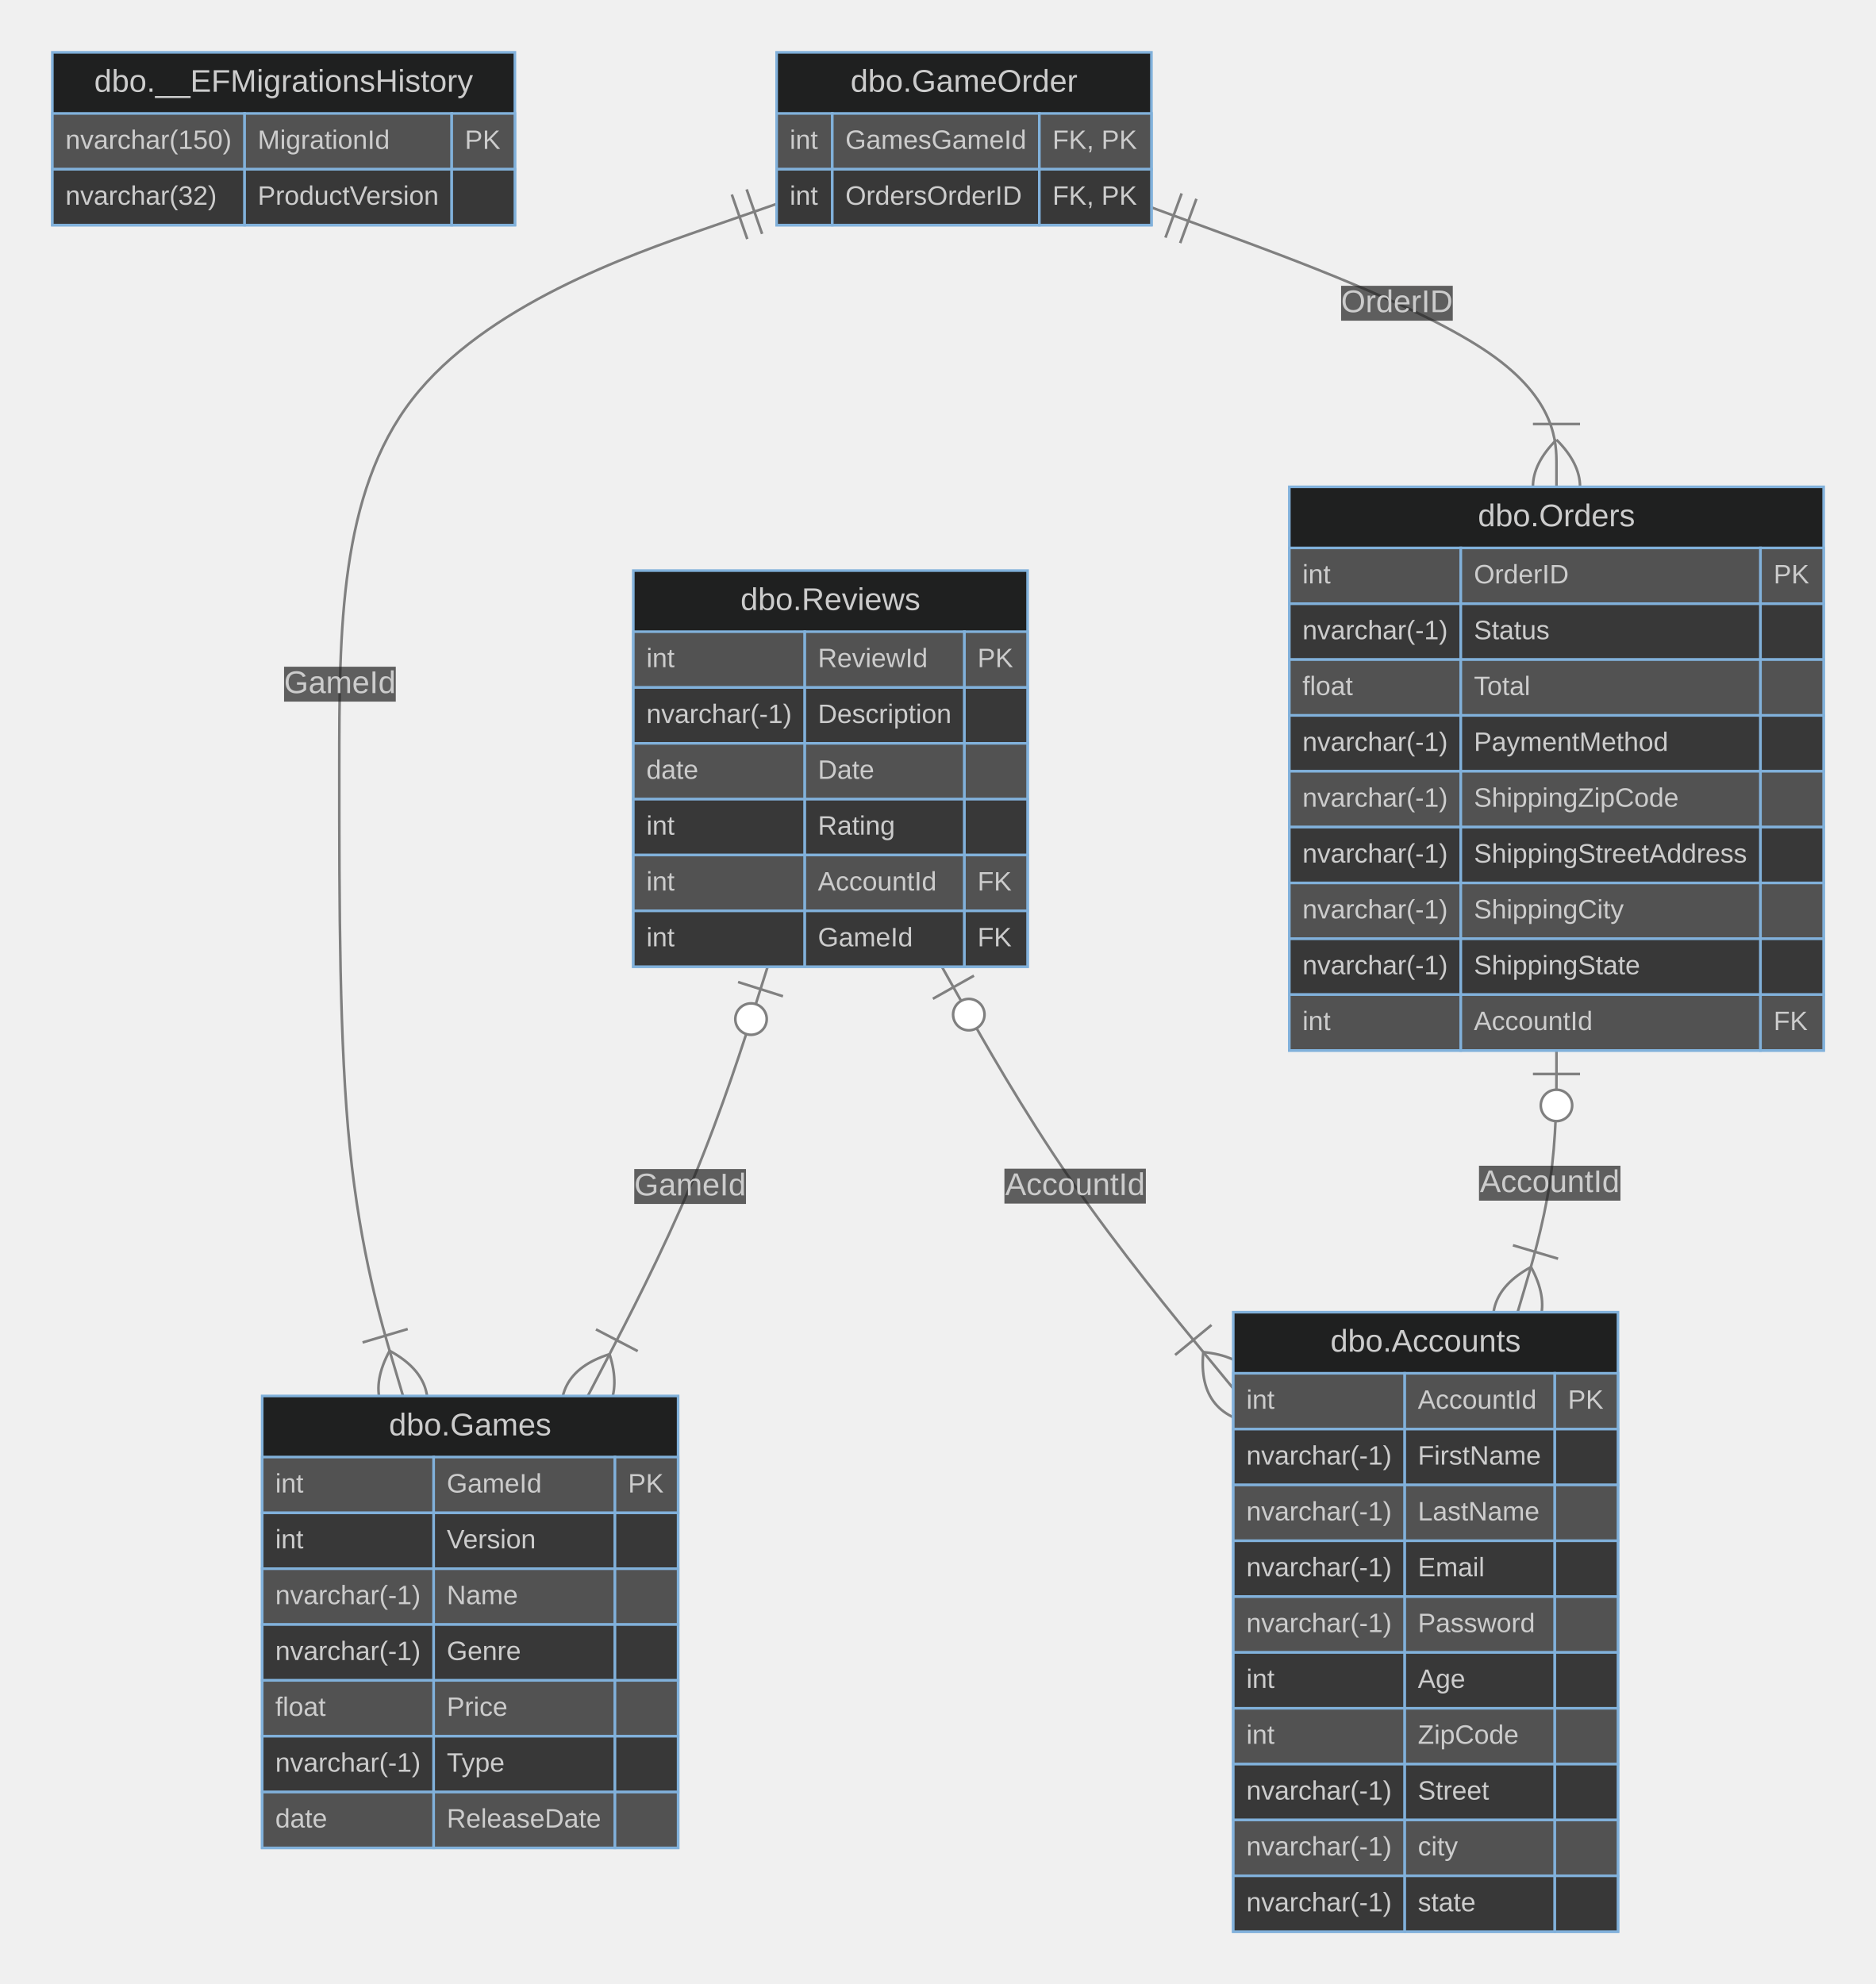
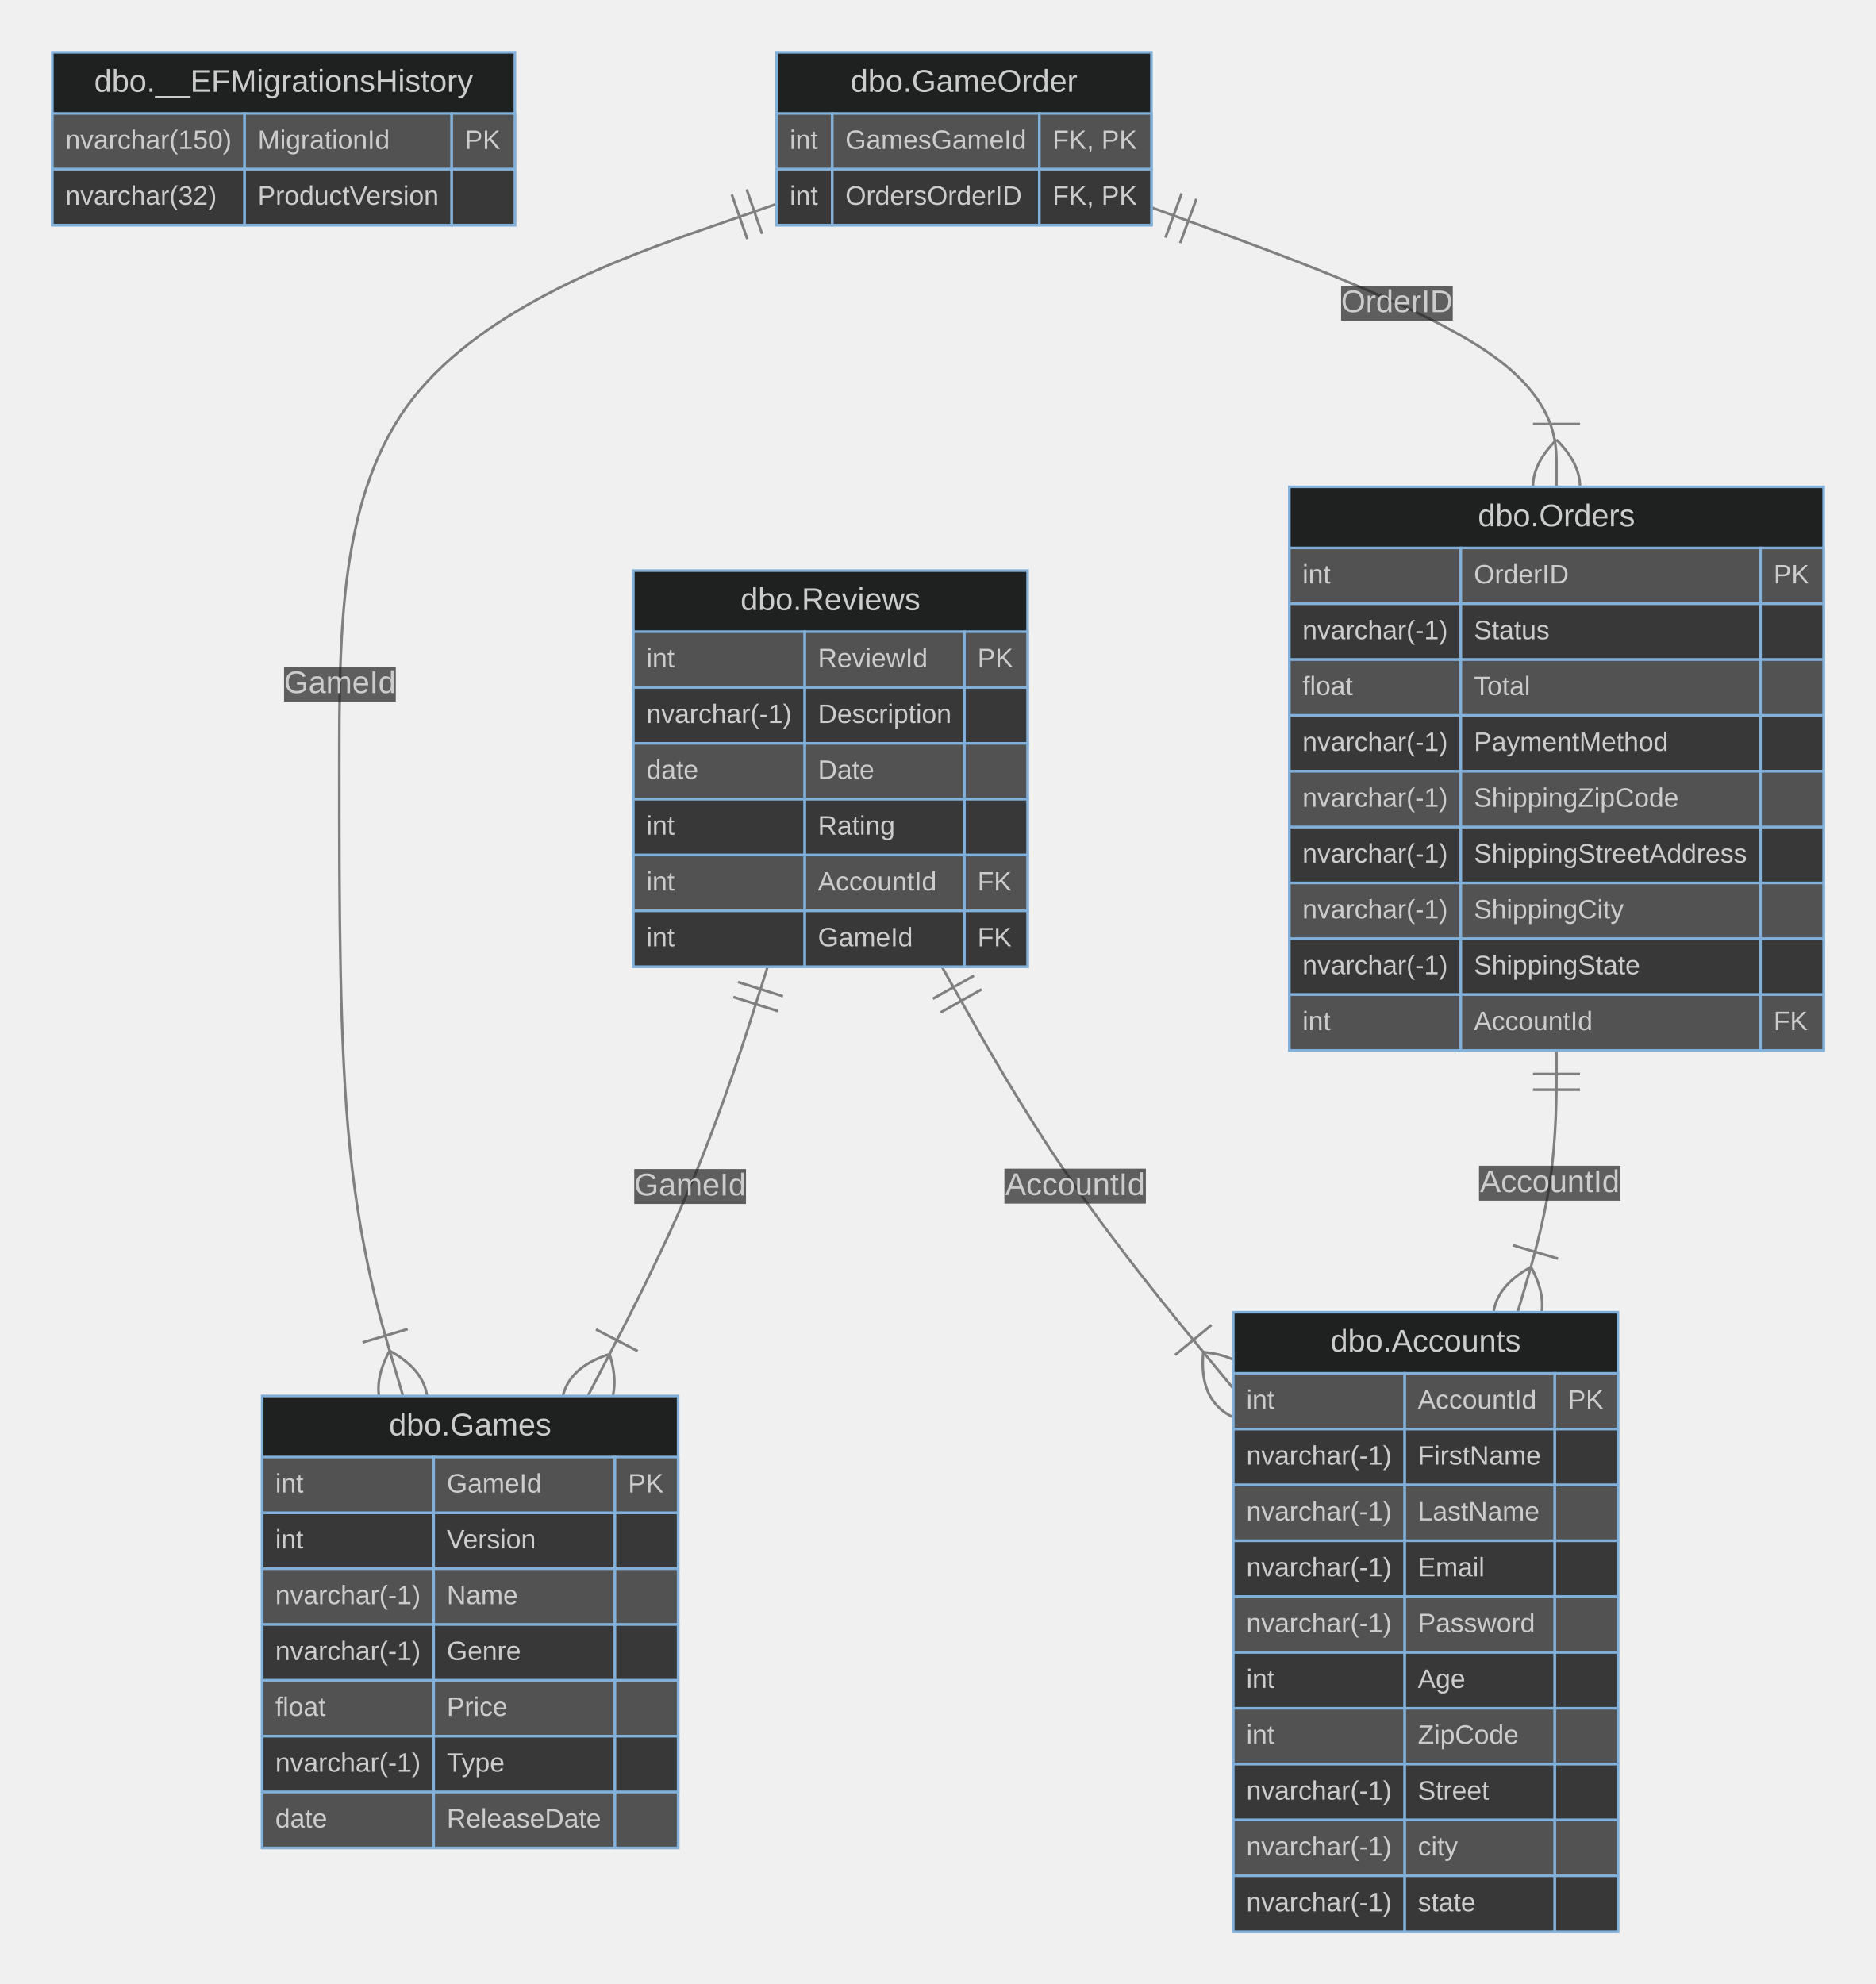
<svg xmlns="http://www.w3.org/2000/svg" aria-roledescription="er" role="graphics-document document" viewBox="0 0 716.763 758" style="max-width: 716.763px;" width="100%" id="mermaidSvgChart">
  <style>#mermaidSvgChart{font-family:"trebuchet ms",verdana,arial,sans-serif;font-size:16px;fill:#ccc;}#mermaidSvgChart .error-icon{fill:#a44141;}#mermaidSvgChart .error-text{fill:#ddd;stroke:#ddd;}#mermaidSvgChart .edge-thickness-normal{stroke-width:2px;}#mermaidSvgChart .edge-thickness-thick{stroke-width:3.5px;}#mermaidSvgChart .edge-pattern-solid{stroke-dasharray:0;}#mermaidSvgChart .edge-pattern-dashed{stroke-dasharray:3;}#mermaidSvgChart .edge-pattern-dotted{stroke-dasharray:2;}#mermaidSvgChart .marker{fill:lightgrey;stroke:lightgrey;}#mermaidSvgChart .marker.cross{stroke:lightgrey;}#mermaidSvgChart svg{font-family:"trebuchet ms",verdana,arial,sans-serif;font-size:16px;}#mermaidSvgChart .entityBox{fill:#1f2020;stroke:#81B1DB;}#mermaidSvgChart .attributeBoxOdd{fill:hsl(0, 0%, 32%);stroke:#81B1DB;}#mermaidSvgChart .attributeBoxEven{fill:hsl(0, 0%, 22%);stroke:#81B1DB;}#mermaidSvgChart .relationshipLabelBox{fill:hsl(20, 1.587%, 12.353%);opacity:0.7;background-color:hsl(20, 1.587%, 12.353%);}#mermaidSvgChart .relationshipLabelBox rect{opacity:0.5;}#mermaidSvgChart .relationshipLine{stroke:lightgrey;}#mermaidSvgChart .entityTitleText{text-anchor:middle;font-size:18px;fill:#ccc;}#mermaidSvgChart :root{--mermaid-font-family:"trebuchet ms",verdana,arial,sans-serif;}</style>
  <g />
  <defs>
    <marker orient="auto" markerHeight="18" markerWidth="18" refY="9" refX="0" id="ONLY_ONE_START">
      <path d="M9,0 L9,18 M15,0 L15,18" fill="none" stroke="gray" />
    </marker>
  </defs>
  <defs>
    <marker orient="auto" markerHeight="18" markerWidth="18" refY="9" refX="18" id="ONLY_ONE_END">
      <path d="M3,0 L3,18 M9,0 L9,18" fill="none" stroke="gray" />
    </marker>
  </defs>
  <defs>
    <marker orient="auto" markerHeight="18" markerWidth="30" refY="9" refX="0" id="ZERO_OR_ONE_START">
      <circle r="6" cy="9" cx="21" fill="white" stroke="gray" />
      <path d="M9,0 L9,18" fill="none" stroke="gray" />
    </marker>
  </defs>
  <defs>
    <marker orient="auto" markerHeight="18" markerWidth="30" refY="9" refX="30" id="ZERO_OR_ONE_END">
      <circle r="6" cy="9" cx="9" fill="white" stroke="gray" />
      <path d="M21,0 L21,18" fill="none" stroke="gray" />
    </marker>
  </defs>
  <defs>
    <marker orient="auto" markerHeight="36" markerWidth="45" refY="18" refX="18" id="ONE_OR_MORE_START">
      <path d="M0,18 Q 18,0 36,18 Q 18,36 0,18 M42,9 L42,27" fill="none" stroke="gray" />
    </marker>
  </defs>
  <defs>
    <marker orient="auto" markerHeight="36" markerWidth="45" refY="18" refX="27" id="ONE_OR_MORE_END">
      <path d="M3,9 L3,27 M9,18 Q27,0 45,18 Q27,36 9,18" fill="none" stroke="gray" />
    </marker>
  </defs>
  <defs>
    <marker orient="auto" markerHeight="36" markerWidth="57" refY="18" refX="18" id="ZERO_OR_MORE_START">
      <circle r="6" cy="18" cx="48" fill="white" stroke="gray" />
      <path d="M0,18 Q18,0 36,18 Q18,36 0,18" fill="none" stroke="gray" />
    </marker>
  </defs>
  <defs>
    <marker orient="auto" markerHeight="36" markerWidth="57" refY="18" refX="39" id="ZERO_OR_MORE_END">
      <circle r="6" cy="18" cx="9" fill="white" stroke="gray" />
      <path d="M21,18 Q39,0 57,18 Q39,36 21,18" fill="none" stroke="gray" />
    </marker>
  </defs>
-   <path style="stroke: gray; fill: none;" marker-start="url(#ZERO_OR_ONE_START)" marker-end="url(#ONE_OR_MORE_END)" d="M594.687,401.333L594.687,409.667C594.687,418,594.687,434.667,592.212,451.333C589.736,468,584.786,484.667,582.311,493L579.835,501.333" class="er relationshipLine" />
-   <path style="stroke: gray; fill: none;" marker-start="url(#ZERO_OR_ONE_START)" marker-end="url(#ONE_OR_MORE_END)" d="M359.857,369.333L367.546,383C375.234,396.667,390.611,424,409.167,450.856C427.723,477.712,449.458,504.091,460.325,517.28L471.193,530.469" class="er relationshipLine" />
-   <path style="stroke: gray; fill: none;" marker-start="url(#ZERO_OR_ONE_START)" marker-end="url(#ONE_OR_MORE_END)" d="M293.294,369.333L288.96,383C284.626,396.667,275.958,424,264.507,451.333C253.055,478.667,238.821,506,231.704,519.667L224.587,533.333" class="er relationshipLine" />
+   <path style="stroke: gray; fill: none;" marker-start="url(#ONLY_ONE_START)" marker-end="url(#ONE_OR_MORE_END)" d="M594.687,401.333L594.687,409.667C594.687,418,594.687,434.667,592.212,451.333C589.736,468,584.786,484.667,582.311,493L579.835,501.333" class="er relationshipLine" />
+   <path style="stroke: gray; fill: none;" marker-start="url(#ONLY_ONE_START)" marker-end="url(#ONE_OR_MORE_END)" d="M359.857,369.333L367.546,383C375.234,396.667,390.611,424,409.167,450.856C427.723,477.712,449.458,504.091,460.325,517.28L471.193,530.469" class="er relationshipLine" />
+   <path style="stroke: gray; fill: none;" marker-start="url(#ONLY_ONE_START)" marker-end="url(#ONE_OR_MORE_END)" d="M293.294,369.333L288.96,383C284.626,396.667,275.958,424,264.507,451.333C253.055,478.667,238.821,506,231.704,519.667L224.587,533.333" class="er relationshipLine" />
  <path style="stroke: gray; fill: none;" marker-start="url(#ONLY_ONE_START)" marker-end="url(#ONE_OR_MORE_END)" d="M296.726,77.897L268.876,87.581C241.027,97.265,185.328,116.632,157.478,152.594C129.629,188.556,129.629,241.111,129.629,293.667C129.629,346.222,129.629,398.778,133.688,438.722C137.748,478.667,145.866,506,149.926,519.667L153.985,533.333" class="er relationshipLine" />
  <path style="stroke: gray; fill: none;" marker-start="url(#ONLY_ONE_START)" marker-end="url(#ONE_OR_MORE_END)" d="M439.929,79.254L465.722,88.712C491.515,98.17,543.101,117.085,568.894,134.876C594.687,152.667,594.687,169.333,594.687,177.667L594.687,186" class="er relationshipLine" />
  <g transform="translate(20,20 )" id="entity-dboEFMigrationsHistory-1ffb7860-7d60-592d-a328-12bc752e16c8">
    <rect height="66" width="176.726" y="0" x="0" class="er entityBox" />
    <text style="dominant-baseline: middle; text-anchor: middle; font-size: 12px;" transform="translate(88.36298,11.66667)" y="0" x="0" id="text-entity-dboEFMigrationsHistory-1ffb7860-7d60-592d-a328-12bc752e16c8" class="er entityLabel">dbo.__EFMigrationsHistory</text>
    <rect height="21.333" width="73.458" y="23.333" x="0" class="er attributeBoxOdd" />
    <text style="dominant-baseline: middle; font-size: 10.2px;" transform="translate(5,34)" y="0" x="0" id="text-entity-dboEFMigrationsHistory-1ffb7860-7d60-592d-a328-12bc752e16c8-attr-1-type" class="er entityLabel">nvarchar(150)</text>
    <rect height="21.333" width="79.135" y="23.333" x="73.458" class="er attributeBoxOdd" />
    <text style="dominant-baseline: middle; font-size: 10.2px;" transform="translate(78.45834,34)" y="0" x="0" id="text-entity-dboEFMigrationsHistory-1ffb7860-7d60-592d-a328-12bc752e16c8-attr-1-name" class="er entityLabel">MigrationId</text>
    <rect height="21.333" width="24.132" y="23.333" x="152.594" class="er attributeBoxOdd" />
    <text style="dominant-baseline: middle; font-size: 10.2px;" transform="translate(157.5938,34)" y="0" x="0" id="text-entity-dboEFMigrationsHistory-1ffb7860-7d60-592d-a328-12bc752e16c8-attr-1-comment" class="er entityLabel">PK</text>
    <rect height="21.333" width="73.458" y="44.667" x="0" class="er attributeBoxEven" />
    <text style="dominant-baseline: middle; font-size: 10.2px;" transform="translate(5,55.33333)" y="0" x="0" id="text-entity-dboEFMigrationsHistory-1ffb7860-7d60-592d-a328-12bc752e16c8-attr-2-type" class="er entityLabel">nvarchar(32)</text>
    <rect height="21.333" width="79.135" y="44.667" x="73.458" class="er attributeBoxEven" />
    <text style="dominant-baseline: middle; font-size: 10.2px;" transform="translate(78.45834,55.33333)" y="0" x="0" id="text-entity-dboEFMigrationsHistory-1ffb7860-7d60-592d-a328-12bc752e16c8-attr-2-name" class="er entityLabel">ProductVersion</text>
    <rect height="21.333" width="24.132" y="44.667" x="152.594" class="er attributeBoxEven" />
    <text style="dominant-baseline: middle; font-size: 10.2px;" transform="translate(157.5938,55.33333)" y="0" x="0" id="text-entity-dboEFMigrationsHistory-1ffb7860-7d60-592d-a328-12bc752e16c8-attr-2-comment" class="er entityLabel" />
  </g>
  <g transform="translate(471.1925,501.3333 )" id="entity-dboAccounts-136cb417-20b5-5cbf-bb00-b0998d625e93">
    <rect height="236.667" width="146.989" y="0" x="0" class="er entityBox" />
    <text style="dominant-baseline: middle; text-anchor: middle; font-size: 12px;" transform="translate(73.49438,11.66667)" y="0" x="0" id="text-entity-dboAccounts-136cb417-20b5-5cbf-bb00-b0998d625e93" class="er entityLabel">dbo.Accounts</text>
    <rect height="21.333" width="65.521" y="23.333" x="0" class="er attributeBoxOdd" />
    <text style="dominant-baseline: middle; font-size: 10.2px;" transform="translate(5,34)" y="0" x="0" id="text-entity-dboAccounts-136cb417-20b5-5cbf-bb00-b0998d625e93-attr-1-type" class="er entityLabel">int</text>
    <rect height="21.333" width="57.336" y="23.333" x="65.521" class="er attributeBoxOdd" />
    <text style="dominant-baseline: middle; font-size: 10.2px;" transform="translate(70.52084,34)" y="0" x="0" id="text-entity-dboAccounts-136cb417-20b5-5cbf-bb00-b0998d625e93-attr-1-name" class="er entityLabel">AccountId</text>
    <rect height="21.333" width="24.132" y="23.333" x="122.857" class="er attributeBoxOdd" />
    <text style="dominant-baseline: middle; font-size: 10.2px;" transform="translate(127.8566,34)" y="0" x="0" id="text-entity-dboAccounts-136cb417-20b5-5cbf-bb00-b0998d625e93-attr-1-comment" class="er entityLabel">PK</text>
    <rect height="21.333" width="65.521" y="44.667" x="0" class="er attributeBoxEven" />
    <text style="dominant-baseline: middle; font-size: 10.2px;" transform="translate(5,55.33333)" y="0" x="0" id="text-entity-dboAccounts-136cb417-20b5-5cbf-bb00-b0998d625e93-attr-2-type" class="er entityLabel">nvarchar(-1)</text>
    <rect height="21.333" width="57.336" y="44.667" x="65.521" class="er attributeBoxEven" />
    <text style="dominant-baseline: middle; font-size: 10.2px;" transform="translate(70.52084,55.33333)" y="0" x="0" id="text-entity-dboAccounts-136cb417-20b5-5cbf-bb00-b0998d625e93-attr-2-name" class="er entityLabel">FirstName</text>
    <rect height="21.333" width="24.132" y="44.667" x="122.857" class="er attributeBoxEven" />
    <text style="dominant-baseline: middle; font-size: 10.2px;" transform="translate(127.8566,55.33333)" y="0" x="0" id="text-entity-dboAccounts-136cb417-20b5-5cbf-bb00-b0998d625e93-attr-2-comment" class="er entityLabel" />
    <rect height="21.333" width="65.521" y="66" x="0" class="er attributeBoxOdd" />
    <text style="dominant-baseline: middle; font-size: 10.2px;" transform="translate(5,76.66667)" y="0" x="0" id="text-entity-dboAccounts-136cb417-20b5-5cbf-bb00-b0998d625e93-attr-3-type" class="er entityLabel">nvarchar(-1)</text>
    <rect height="21.333" width="57.336" y="66" x="65.521" class="er attributeBoxOdd" />
    <text style="dominant-baseline: middle; font-size: 10.2px;" transform="translate(70.52084,76.66667)" y="0" x="0" id="text-entity-dboAccounts-136cb417-20b5-5cbf-bb00-b0998d625e93-attr-3-name" class="er entityLabel">LastName</text>
    <rect height="21.333" width="24.132" y="66" x="122.857" class="er attributeBoxOdd" />
    <text style="dominant-baseline: middle; font-size: 10.2px;" transform="translate(127.8566,76.66667)" y="0" x="0" id="text-entity-dboAccounts-136cb417-20b5-5cbf-bb00-b0998d625e93-attr-3-comment" class="er entityLabel" />
    <rect height="21.333" width="65.521" y="87.333" x="0" class="er attributeBoxEven" />
    <text style="dominant-baseline: middle; font-size: 10.2px;" transform="translate(5,98)" y="0" x="0" id="text-entity-dboAccounts-136cb417-20b5-5cbf-bb00-b0998d625e93-attr-4-type" class="er entityLabel">nvarchar(-1)</text>
    <rect height="21.333" width="57.336" y="87.333" x="65.521" class="er attributeBoxEven" />
    <text style="dominant-baseline: middle; font-size: 10.2px;" transform="translate(70.52084,98)" y="0" x="0" id="text-entity-dboAccounts-136cb417-20b5-5cbf-bb00-b0998d625e93-attr-4-name" class="er entityLabel">Email</text>
    <rect height="21.333" width="24.132" y="87.333" x="122.857" class="er attributeBoxEven" />
    <text style="dominant-baseline: middle; font-size: 10.2px;" transform="translate(127.8566,98)" y="0" x="0" id="text-entity-dboAccounts-136cb417-20b5-5cbf-bb00-b0998d625e93-attr-4-comment" class="er entityLabel" />
    <rect height="21.333" width="65.521" y="108.667" x="0" class="er attributeBoxOdd" />
    <text style="dominant-baseline: middle; font-size: 10.2px;" transform="translate(5,119.3333)" y="0" x="0" id="text-entity-dboAccounts-136cb417-20b5-5cbf-bb00-b0998d625e93-attr-5-type" class="er entityLabel">nvarchar(-1)</text>
    <rect height="21.333" width="57.336" y="108.667" x="65.521" class="er attributeBoxOdd" />
    <text style="dominant-baseline: middle; font-size: 10.2px;" transform="translate(70.52084,119.3333)" y="0" x="0" id="text-entity-dboAccounts-136cb417-20b5-5cbf-bb00-b0998d625e93-attr-5-name" class="er entityLabel">Password</text>
    <rect height="21.333" width="24.132" y="108.667" x="122.857" class="er attributeBoxOdd" />
    <text style="dominant-baseline: middle; font-size: 10.2px;" transform="translate(127.8566,119.3333)" y="0" x="0" id="text-entity-dboAccounts-136cb417-20b5-5cbf-bb00-b0998d625e93-attr-5-comment" class="er entityLabel" />
    <rect height="21.333" width="65.521" y="130" x="0" class="er attributeBoxEven" />
    <text style="dominant-baseline: middle; font-size: 10.2px;" transform="translate(5,140.6667)" y="0" x="0" id="text-entity-dboAccounts-136cb417-20b5-5cbf-bb00-b0998d625e93-attr-6-type" class="er entityLabel">int</text>
    <rect height="21.333" width="57.336" y="130" x="65.521" class="er attributeBoxEven" />
    <text style="dominant-baseline: middle; font-size: 10.2px;" transform="translate(70.52084,140.6667)" y="0" x="0" id="text-entity-dboAccounts-136cb417-20b5-5cbf-bb00-b0998d625e93-attr-6-name" class="er entityLabel">Age</text>
    <rect height="21.333" width="24.132" y="130" x="122.857" class="er attributeBoxEven" />
    <text style="dominant-baseline: middle; font-size: 10.2px;" transform="translate(127.8566,140.6667)" y="0" x="0" id="text-entity-dboAccounts-136cb417-20b5-5cbf-bb00-b0998d625e93-attr-6-comment" class="er entityLabel" />
    <rect height="21.333" width="65.521" y="151.333" x="0" class="er attributeBoxOdd" />
    <text style="dominant-baseline: middle; font-size: 10.2px;" transform="translate(5,162)" y="0" x="0" id="text-entity-dboAccounts-136cb417-20b5-5cbf-bb00-b0998d625e93-attr-7-type" class="er entityLabel">int</text>
    <rect height="21.333" width="57.336" y="151.333" x="65.521" class="er attributeBoxOdd" />
    <text style="dominant-baseline: middle; font-size: 10.2px;" transform="translate(70.52084,162)" y="0" x="0" id="text-entity-dboAccounts-136cb417-20b5-5cbf-bb00-b0998d625e93-attr-7-name" class="er entityLabel">ZipCode</text>
    <rect height="21.333" width="24.132" y="151.333" x="122.857" class="er attributeBoxOdd" />
    <text style="dominant-baseline: middle; font-size: 10.2px;" transform="translate(127.8566,162)" y="0" x="0" id="text-entity-dboAccounts-136cb417-20b5-5cbf-bb00-b0998d625e93-attr-7-comment" class="er entityLabel" />
    <rect height="21.333" width="65.521" y="172.667" x="0" class="er attributeBoxEven" />
    <text style="dominant-baseline: middle; font-size: 10.2px;" transform="translate(5,183.3333)" y="0" x="0" id="text-entity-dboAccounts-136cb417-20b5-5cbf-bb00-b0998d625e93-attr-8-type" class="er entityLabel">nvarchar(-1)</text>
    <rect height="21.333" width="57.336" y="172.667" x="65.521" class="er attributeBoxEven" />
    <text style="dominant-baseline: middle; font-size: 10.2px;" transform="translate(70.52084,183.3333)" y="0" x="0" id="text-entity-dboAccounts-136cb417-20b5-5cbf-bb00-b0998d625e93-attr-8-name" class="er entityLabel">Street</text>
    <rect height="21.333" width="24.132" y="172.667" x="122.857" class="er attributeBoxEven" />
    <text style="dominant-baseline: middle; font-size: 10.2px;" transform="translate(127.8566,183.3333)" y="0" x="0" id="text-entity-dboAccounts-136cb417-20b5-5cbf-bb00-b0998d625e93-attr-8-comment" class="er entityLabel" />
    <rect height="21.333" width="65.521" y="194" x="0" class="er attributeBoxOdd" />
    <text style="dominant-baseline: middle; font-size: 10.2px;" transform="translate(5,204.6667)" y="0" x="0" id="text-entity-dboAccounts-136cb417-20b5-5cbf-bb00-b0998d625e93-attr-9-type" class="er entityLabel">nvarchar(-1)</text>
    <rect height="21.333" width="57.336" y="194" x="65.521" class="er attributeBoxOdd" />
    <text style="dominant-baseline: middle; font-size: 10.2px;" transform="translate(70.52084,204.6667)" y="0" x="0" id="text-entity-dboAccounts-136cb417-20b5-5cbf-bb00-b0998d625e93-attr-9-name" class="er entityLabel">city</text>
    <rect height="21.333" width="24.132" y="194" x="122.857" class="er attributeBoxOdd" />
    <text style="dominant-baseline: middle; font-size: 10.2px;" transform="translate(127.8566,204.6667)" y="0" x="0" id="text-entity-dboAccounts-136cb417-20b5-5cbf-bb00-b0998d625e93-attr-9-comment" class="er entityLabel" />
    <rect height="21.333" width="65.521" y="215.333" x="0" class="er attributeBoxEven" />
    <text style="dominant-baseline: middle; font-size: 10.2px;" transform="translate(5,226)" y="0" x="0" id="text-entity-dboAccounts-136cb417-20b5-5cbf-bb00-b0998d625e93-attr-10-type" class="er entityLabel">nvarchar(-1)</text>
    <rect height="21.333" width="57.336" y="215.333" x="65.521" class="er attributeBoxEven" />
    <text style="dominant-baseline: middle; font-size: 10.2px;" transform="translate(70.52084,226)" y="0" x="0" id="text-entity-dboAccounts-136cb417-20b5-5cbf-bb00-b0998d625e93-attr-10-name" class="er entityLabel">state</text>
    <rect height="21.333" width="24.132" y="215.333" x="122.857" class="er attributeBoxEven" />
    <text style="dominant-baseline: middle; font-size: 10.2px;" transform="translate(127.8566,226)" y="0" x="0" id="text-entity-dboAccounts-136cb417-20b5-5cbf-bb00-b0998d625e93-attr-10-comment" class="er entityLabel" />
  </g>
  <g transform="translate(100.1718,533.3333 )" id="entity-dboGames-0a18da71-5335-51cd-8c58-a9d45d80da97">
    <rect height="172.667" width="158.914" y="0" x="0" class="er entityBox" />
    <text style="dominant-baseline: middle; text-anchor: middle; font-size: 12px;" transform="translate(79.45707,11.66667)" y="0" x="0" id="text-entity-dboGames-0a18da71-5335-51cd-8c58-a9d45d80da97" class="er entityLabel">dbo.Games</text>
    <rect height="21.333" width="65.521" y="23.333" x="0" class="er attributeBoxOdd" />
    <text style="dominant-baseline: middle; font-size: 10.2px;" transform="translate(5,34)" y="0" x="0" id="text-entity-dboGames-0a18da71-5335-51cd-8c58-a9d45d80da97-attr-1-type" class="er entityLabel">int</text>
    <rect height="21.333" width="69.261" y="23.333" x="65.521" class="er attributeBoxOdd" />
    <text style="dominant-baseline: middle; font-size: 10.2px;" transform="translate(70.52084,34)" y="0" x="0" id="text-entity-dboGames-0a18da71-5335-51cd-8c58-a9d45d80da97-attr-1-name" class="er entityLabel">GameId</text>
    <rect height="21.333" width="24.132" y="23.333" x="134.782" class="er attributeBoxOdd" />
    <text style="dominant-baseline: middle; font-size: 10.2px;" transform="translate(139.7819,34)" y="0" x="0" id="text-entity-dboGames-0a18da71-5335-51cd-8c58-a9d45d80da97-attr-1-comment" class="er entityLabel">PK</text>
    <rect height="21.333" width="65.521" y="44.667" x="0" class="er attributeBoxEven" />
    <text style="dominant-baseline: middle; font-size: 10.2px;" transform="translate(5,55.33333)" y="0" x="0" id="text-entity-dboGames-0a18da71-5335-51cd-8c58-a9d45d80da97-attr-2-type" class="er entityLabel">int</text>
    <rect height="21.333" width="69.261" y="44.667" x="65.521" class="er attributeBoxEven" />
    <text style="dominant-baseline: middle; font-size: 10.2px;" transform="translate(70.52084,55.33333)" y="0" x="0" id="text-entity-dboGames-0a18da71-5335-51cd-8c58-a9d45d80da97-attr-2-name" class="er entityLabel">Version</text>
    <rect height="21.333" width="24.132" y="44.667" x="134.782" class="er attributeBoxEven" />
    <text style="dominant-baseline: middle; font-size: 10.2px;" transform="translate(139.7819,55.33333)" y="0" x="0" id="text-entity-dboGames-0a18da71-5335-51cd-8c58-a9d45d80da97-attr-2-comment" class="er entityLabel" />
    <rect height="21.333" width="65.521" y="66" x="0" class="er attributeBoxOdd" />
    <text style="dominant-baseline: middle; font-size: 10.2px;" transform="translate(5,76.66667)" y="0" x="0" id="text-entity-dboGames-0a18da71-5335-51cd-8c58-a9d45d80da97-attr-3-type" class="er entityLabel">nvarchar(-1)</text>
    <rect height="21.333" width="69.261" y="66" x="65.521" class="er attributeBoxOdd" />
    <text style="dominant-baseline: middle; font-size: 10.2px;" transform="translate(70.52084,76.66667)" y="0" x="0" id="text-entity-dboGames-0a18da71-5335-51cd-8c58-a9d45d80da97-attr-3-name" class="er entityLabel">Name</text>
    <rect height="21.333" width="24.132" y="66" x="134.782" class="er attributeBoxOdd" />
    <text style="dominant-baseline: middle; font-size: 10.2px;" transform="translate(139.7819,76.66667)" y="0" x="0" id="text-entity-dboGames-0a18da71-5335-51cd-8c58-a9d45d80da97-attr-3-comment" class="er entityLabel" />
    <rect height="21.333" width="65.521" y="87.333" x="0" class="er attributeBoxEven" />
    <text style="dominant-baseline: middle; font-size: 10.2px;" transform="translate(5,98)" y="0" x="0" id="text-entity-dboGames-0a18da71-5335-51cd-8c58-a9d45d80da97-attr-4-type" class="er entityLabel">nvarchar(-1)</text>
    <rect height="21.333" width="69.261" y="87.333" x="65.521" class="er attributeBoxEven" />
    <text style="dominant-baseline: middle; font-size: 10.2px;" transform="translate(70.52084,98)" y="0" x="0" id="text-entity-dboGames-0a18da71-5335-51cd-8c58-a9d45d80da97-attr-4-name" class="er entityLabel">Genre</text>
    <rect height="21.333" width="24.132" y="87.333" x="134.782" class="er attributeBoxEven" />
    <text style="dominant-baseline: middle; font-size: 10.2px;" transform="translate(139.7819,98)" y="0" x="0" id="text-entity-dboGames-0a18da71-5335-51cd-8c58-a9d45d80da97-attr-4-comment" class="er entityLabel" />
    <rect height="21.333" width="65.521" y="108.667" x="0" class="er attributeBoxOdd" />
    <text style="dominant-baseline: middle; font-size: 10.2px;" transform="translate(5,119.3333)" y="0" x="0" id="text-entity-dboGames-0a18da71-5335-51cd-8c58-a9d45d80da97-attr-5-type" class="er entityLabel">float</text>
    <rect height="21.333" width="69.261" y="108.667" x="65.521" class="er attributeBoxOdd" />
    <text style="dominant-baseline: middle; font-size: 10.2px;" transform="translate(70.52084,119.3333)" y="0" x="0" id="text-entity-dboGames-0a18da71-5335-51cd-8c58-a9d45d80da97-attr-5-name" class="er entityLabel">Price</text>
    <rect height="21.333" width="24.132" y="108.667" x="134.782" class="er attributeBoxOdd" />
    <text style="dominant-baseline: middle; font-size: 10.2px;" transform="translate(139.7819,119.3333)" y="0" x="0" id="text-entity-dboGames-0a18da71-5335-51cd-8c58-a9d45d80da97-attr-5-comment" class="er entityLabel" />
    <rect height="21.333" width="65.521" y="130" x="0" class="er attributeBoxEven" />
    <text style="dominant-baseline: middle; font-size: 10.2px;" transform="translate(5,140.6667)" y="0" x="0" id="text-entity-dboGames-0a18da71-5335-51cd-8c58-a9d45d80da97-attr-6-type" class="er entityLabel">nvarchar(-1)</text>
    <rect height="21.333" width="69.261" y="130" x="65.521" class="er attributeBoxEven" />
    <text style="dominant-baseline: middle; font-size: 10.2px;" transform="translate(70.52084,140.6667)" y="0" x="0" id="text-entity-dboGames-0a18da71-5335-51cd-8c58-a9d45d80da97-attr-6-name" class="er entityLabel">Type</text>
    <rect height="21.333" width="24.132" y="130" x="134.782" class="er attributeBoxEven" />
    <text style="dominant-baseline: middle; font-size: 10.2px;" transform="translate(139.7819,140.6667)" y="0" x="0" id="text-entity-dboGames-0a18da71-5335-51cd-8c58-a9d45d80da97-attr-6-comment" class="er entityLabel" />
    <rect height="21.333" width="65.521" y="151.333" x="0" class="er attributeBoxOdd" />
    <text style="dominant-baseline: middle; font-size: 10.2px;" transform="translate(5,162)" y="0" x="0" id="text-entity-dboGames-0a18da71-5335-51cd-8c58-a9d45d80da97-attr-7-type" class="er entityLabel">date</text>
    <rect height="21.333" width="69.261" y="151.333" x="65.521" class="er attributeBoxOdd" />
    <text style="dominant-baseline: middle; font-size: 10.2px;" transform="translate(70.52084,162)" y="0" x="0" id="text-entity-dboGames-0a18da71-5335-51cd-8c58-a9d45d80da97-attr-7-name" class="er entityLabel">ReleaseDate</text>
    <rect height="21.333" width="24.132" y="151.333" x="134.782" class="er attributeBoxOdd" />
    <text style="dominant-baseline: middle; font-size: 10.2px;" transform="translate(139.7819,162)" y="0" x="0" id="text-entity-dboGames-0a18da71-5335-51cd-8c58-a9d45d80da97-attr-7-comment" class="er entityLabel" />
  </g>
  <g transform="translate(492.6108,186 )" id="entity-dboOrders-055ed6b5-e744-54a8-9f83-d411c6c31677">
    <rect height="215.333" width="204.152" y="0" x="0" class="er entityBox" />
    <text style="dominant-baseline: middle; text-anchor: middle; font-size: 12px;" transform="translate(102.0761,11.66667)" y="0" x="0" id="text-entity-dboOrders-055ed6b5-e744-54a8-9f83-d411c6c31677" class="er entityLabel">dbo.Orders</text>
    <rect height="21.333" width="65.521" y="23.333" x="0" class="er attributeBoxOdd" />
    <text style="dominant-baseline: middle; font-size: 10.2px;" transform="translate(5,34)" y="0" x="0" id="text-entity-dboOrders-055ed6b5-e744-54a8-9f83-d411c6c31677-attr-1-type" class="er entityLabel">int</text>
    <rect height="21.333" width="114.499" y="23.333" x="65.521" class="er attributeBoxOdd" />
    <text style="dominant-baseline: middle; font-size: 10.2px;" transform="translate(70.52084,34)" y="0" x="0" id="text-entity-dboOrders-055ed6b5-e744-54a8-9f83-d411c6c31677-attr-1-name" class="er entityLabel">OrderID</text>
    <rect height="21.333" width="24.132" y="23.333" x="180.02" class="er attributeBoxOdd" />
    <text style="dominant-baseline: middle; font-size: 10.2px;" transform="translate(185.02,34)" y="0" x="0" id="text-entity-dboOrders-055ed6b5-e744-54a8-9f83-d411c6c31677-attr-1-comment" class="er entityLabel">PK</text>
    <rect height="21.333" width="65.521" y="44.667" x="0" class="er attributeBoxEven" />
    <text style="dominant-baseline: middle; font-size: 10.2px;" transform="translate(5,55.33333)" y="0" x="0" id="text-entity-dboOrders-055ed6b5-e744-54a8-9f83-d411c6c31677-attr-2-type" class="er entityLabel">nvarchar(-1)</text>
    <rect height="21.333" width="114.499" y="44.667" x="65.521" class="er attributeBoxEven" />
    <text style="dominant-baseline: middle; font-size: 10.2px;" transform="translate(70.52084,55.33333)" y="0" x="0" id="text-entity-dboOrders-055ed6b5-e744-54a8-9f83-d411c6c31677-attr-2-name" class="er entityLabel">Status</text>
    <rect height="21.333" width="24.132" y="44.667" x="180.02" class="er attributeBoxEven" />
    <text style="dominant-baseline: middle; font-size: 10.2px;" transform="translate(185.02,55.33333)" y="0" x="0" id="text-entity-dboOrders-055ed6b5-e744-54a8-9f83-d411c6c31677-attr-2-comment" class="er entityLabel" />
    <rect height="21.333" width="65.521" y="66" x="0" class="er attributeBoxOdd" />
    <text style="dominant-baseline: middle; font-size: 10.2px;" transform="translate(5,76.66667)" y="0" x="0" id="text-entity-dboOrders-055ed6b5-e744-54a8-9f83-d411c6c31677-attr-3-type" class="er entityLabel">float</text>
    <rect height="21.333" width="114.499" y="66" x="65.521" class="er attributeBoxOdd" />
    <text style="dominant-baseline: middle; font-size: 10.2px;" transform="translate(70.52084,76.66667)" y="0" x="0" id="text-entity-dboOrders-055ed6b5-e744-54a8-9f83-d411c6c31677-attr-3-name" class="er entityLabel">Total</text>
    <rect height="21.333" width="24.132" y="66" x="180.02" class="er attributeBoxOdd" />
    <text style="dominant-baseline: middle; font-size: 10.2px;" transform="translate(185.02,76.66667)" y="0" x="0" id="text-entity-dboOrders-055ed6b5-e744-54a8-9f83-d411c6c31677-attr-3-comment" class="er entityLabel" />
    <rect height="21.333" width="65.521" y="87.333" x="0" class="er attributeBoxEven" />
    <text style="dominant-baseline: middle; font-size: 10.2px;" transform="translate(5,98)" y="0" x="0" id="text-entity-dboOrders-055ed6b5-e744-54a8-9f83-d411c6c31677-attr-4-type" class="er entityLabel">nvarchar(-1)</text>
    <rect height="21.333" width="114.499" y="87.333" x="65.521" class="er attributeBoxEven" />
    <text style="dominant-baseline: middle; font-size: 10.2px;" transform="translate(70.52084,98)" y="0" x="0" id="text-entity-dboOrders-055ed6b5-e744-54a8-9f83-d411c6c31677-attr-4-name" class="er entityLabel">PaymentMethod</text>
    <rect height="21.333" width="24.132" y="87.333" x="180.02" class="er attributeBoxEven" />
    <text style="dominant-baseline: middle; font-size: 10.2px;" transform="translate(185.02,98)" y="0" x="0" id="text-entity-dboOrders-055ed6b5-e744-54a8-9f83-d411c6c31677-attr-4-comment" class="er entityLabel" />
    <rect height="21.333" width="65.521" y="108.667" x="0" class="er attributeBoxOdd" />
    <text style="dominant-baseline: middle; font-size: 10.2px;" transform="translate(5,119.3333)" y="0" x="0" id="text-entity-dboOrders-055ed6b5-e744-54a8-9f83-d411c6c31677-attr-5-type" class="er entityLabel">nvarchar(-1)</text>
    <rect height="21.333" width="114.499" y="108.667" x="65.521" class="er attributeBoxOdd" />
    <text style="dominant-baseline: middle; font-size: 10.2px;" transform="translate(70.52084,119.3333)" y="0" x="0" id="text-entity-dboOrders-055ed6b5-e744-54a8-9f83-d411c6c31677-attr-5-name" class="er entityLabel">ShippingZipCode</text>
    <rect height="21.333" width="24.132" y="108.667" x="180.02" class="er attributeBoxOdd" />
    <text style="dominant-baseline: middle; font-size: 10.2px;" transform="translate(185.02,119.3333)" y="0" x="0" id="text-entity-dboOrders-055ed6b5-e744-54a8-9f83-d411c6c31677-attr-5-comment" class="er entityLabel" />
    <rect height="21.333" width="65.521" y="130" x="0" class="er attributeBoxEven" />
    <text style="dominant-baseline: middle; font-size: 10.2px;" transform="translate(5,140.6667)" y="0" x="0" id="text-entity-dboOrders-055ed6b5-e744-54a8-9f83-d411c6c31677-attr-6-type" class="er entityLabel">nvarchar(-1)</text>
    <rect height="21.333" width="114.499" y="130" x="65.521" class="er attributeBoxEven" />
    <text style="dominant-baseline: middle; font-size: 10.2px;" transform="translate(70.52084,140.6667)" y="0" x="0" id="text-entity-dboOrders-055ed6b5-e744-54a8-9f83-d411c6c31677-attr-6-name" class="er entityLabel">ShippingStreetAddress</text>
    <rect height="21.333" width="24.132" y="130" x="180.02" class="er attributeBoxEven" />
    <text style="dominant-baseline: middle; font-size: 10.2px;" transform="translate(185.02,140.6667)" y="0" x="0" id="text-entity-dboOrders-055ed6b5-e744-54a8-9f83-d411c6c31677-attr-6-comment" class="er entityLabel" />
    <rect height="21.333" width="65.521" y="151.333" x="0" class="er attributeBoxOdd" />
    <text style="dominant-baseline: middle; font-size: 10.2px;" transform="translate(5,162)" y="0" x="0" id="text-entity-dboOrders-055ed6b5-e744-54a8-9f83-d411c6c31677-attr-7-type" class="er entityLabel">nvarchar(-1)</text>
    <rect height="21.333" width="114.499" y="151.333" x="65.521" class="er attributeBoxOdd" />
    <text style="dominant-baseline: middle; font-size: 10.2px;" transform="translate(70.52084,162)" y="0" x="0" id="text-entity-dboOrders-055ed6b5-e744-54a8-9f83-d411c6c31677-attr-7-name" class="er entityLabel">ShippingCity</text>
    <rect height="21.333" width="24.132" y="151.333" x="180.02" class="er attributeBoxOdd" />
    <text style="dominant-baseline: middle; font-size: 10.2px;" transform="translate(185.02,162)" y="0" x="0" id="text-entity-dboOrders-055ed6b5-e744-54a8-9f83-d411c6c31677-attr-7-comment" class="er entityLabel" />
    <rect height="21.333" width="65.521" y="172.667" x="0" class="er attributeBoxEven" />
    <text style="dominant-baseline: middle; font-size: 10.2px;" transform="translate(5,183.3333)" y="0" x="0" id="text-entity-dboOrders-055ed6b5-e744-54a8-9f83-d411c6c31677-attr-8-type" class="er entityLabel">nvarchar(-1)</text>
    <rect height="21.333" width="114.499" y="172.667" x="65.521" class="er attributeBoxEven" />
    <text style="dominant-baseline: middle; font-size: 10.2px;" transform="translate(70.52084,183.3333)" y="0" x="0" id="text-entity-dboOrders-055ed6b5-e744-54a8-9f83-d411c6c31677-attr-8-name" class="er entityLabel">ShippingState</text>
    <rect height="21.333" width="24.132" y="172.667" x="180.02" class="er attributeBoxEven" />
    <text style="dominant-baseline: middle; font-size: 10.2px;" transform="translate(185.02,183.3333)" y="0" x="0" id="text-entity-dboOrders-055ed6b5-e744-54a8-9f83-d411c6c31677-attr-8-comment" class="er entityLabel" />
    <rect height="21.333" width="65.521" y="194" x="0" class="er attributeBoxOdd" />
    <text style="dominant-baseline: middle; font-size: 10.2px;" transform="translate(5,204.6667)" y="0" x="0" id="text-entity-dboOrders-055ed6b5-e744-54a8-9f83-d411c6c31677-attr-9-type" class="er entityLabel">int</text>
    <rect height="21.333" width="114.499" y="194" x="65.521" class="er attributeBoxOdd" />
    <text style="dominant-baseline: middle; font-size: 10.2px;" transform="translate(70.52084,204.6667)" y="0" x="0" id="text-entity-dboOrders-055ed6b5-e744-54a8-9f83-d411c6c31677-attr-9-name" class="er entityLabel">AccountId</text>
    <rect height="21.333" width="24.132" y="194" x="180.02" class="er attributeBoxOdd" />
    <text style="dominant-baseline: middle; font-size: 10.2px;" transform="translate(185.02,204.6667)" y="0" x="0" id="text-entity-dboOrders-055ed6b5-e744-54a8-9f83-d411c6c31677-attr-9-comment" class="er entityLabel">FK</text>
  </g>
  <g transform="translate(241.9682,218 )" id="entity-dboReviews-7e40aa9a-8625-5e94-b758-d4f5a1fa365d">
    <rect height="151.333" width="150.643" y="0" x="0" class="er entityBox" />
    <text style="dominant-baseline: middle; text-anchor: middle; font-size: 12px;" transform="translate(75.32131,11.66667)" y="0" x="0" id="text-entity-dboReviews-7e40aa9a-8625-5e94-b758-d4f5a1fa365d" class="er entityLabel">dbo.Reviews</text>
    <rect height="21.333" width="65.521" y="23.333" x="0" class="er attributeBoxOdd" />
    <text style="dominant-baseline: middle; font-size: 10.2px;" transform="translate(5,34)" y="0" x="0" id="text-entity-dboReviews-7e40aa9a-8625-5e94-b758-d4f5a1fa365d-attr-1-type" class="er entityLabel">int</text>
    <rect height="21.333" width="60.99" y="23.333" x="65.521" class="er attributeBoxOdd" />
    <text style="dominant-baseline: middle; font-size: 10.2px;" transform="translate(70.52084,34)" y="0" x="0" id="text-entity-dboReviews-7e40aa9a-8625-5e94-b758-d4f5a1fa365d-attr-1-name" class="er entityLabel">ReviewId</text>
    <rect height="21.333" width="24.132" y="23.333" x="126.51" class="er attributeBoxOdd" />
    <text style="dominant-baseline: middle; font-size: 10.2px;" transform="translate(131.5104,34)" y="0" x="0" id="text-entity-dboReviews-7e40aa9a-8625-5e94-b758-d4f5a1fa365d-attr-1-comment" class="er entityLabel">PK</text>
    <rect height="21.333" width="65.521" y="44.667" x="0" class="er attributeBoxEven" />
    <text style="dominant-baseline: middle; font-size: 10.2px;" transform="translate(5,55.33333)" y="0" x="0" id="text-entity-dboReviews-7e40aa9a-8625-5e94-b758-d4f5a1fa365d-attr-2-type" class="er entityLabel">nvarchar(-1)</text>
    <rect height="21.333" width="60.99" y="44.667" x="65.521" class="er attributeBoxEven" />
    <text style="dominant-baseline: middle; font-size: 10.2px;" transform="translate(70.52084,55.33333)" y="0" x="0" id="text-entity-dboReviews-7e40aa9a-8625-5e94-b758-d4f5a1fa365d-attr-2-name" class="er entityLabel">Description</text>
    <rect height="21.333" width="24.132" y="44.667" x="126.51" class="er attributeBoxEven" />
    <text style="dominant-baseline: middle; font-size: 10.2px;" transform="translate(131.5104,55.33333)" y="0" x="0" id="text-entity-dboReviews-7e40aa9a-8625-5e94-b758-d4f5a1fa365d-attr-2-comment" class="er entityLabel" />
    <rect height="21.333" width="65.521" y="66" x="0" class="er attributeBoxOdd" />
    <text style="dominant-baseline: middle; font-size: 10.2px;" transform="translate(5,76.66667)" y="0" x="0" id="text-entity-dboReviews-7e40aa9a-8625-5e94-b758-d4f5a1fa365d-attr-3-type" class="er entityLabel">date</text>
    <rect height="21.333" width="60.99" y="66" x="65.521" class="er attributeBoxOdd" />
    <text style="dominant-baseline: middle; font-size: 10.2px;" transform="translate(70.52084,76.66667)" y="0" x="0" id="text-entity-dboReviews-7e40aa9a-8625-5e94-b758-d4f5a1fa365d-attr-3-name" class="er entityLabel">Date</text>
    <rect height="21.333" width="24.132" y="66" x="126.51" class="er attributeBoxOdd" />
    <text style="dominant-baseline: middle; font-size: 10.2px;" transform="translate(131.5104,76.66667)" y="0" x="0" id="text-entity-dboReviews-7e40aa9a-8625-5e94-b758-d4f5a1fa365d-attr-3-comment" class="er entityLabel" />
    <rect height="21.333" width="65.521" y="87.333" x="0" class="er attributeBoxEven" />
    <text style="dominant-baseline: middle; font-size: 10.2px;" transform="translate(5,98)" y="0" x="0" id="text-entity-dboReviews-7e40aa9a-8625-5e94-b758-d4f5a1fa365d-attr-4-type" class="er entityLabel">int</text>
    <rect height="21.333" width="60.99" y="87.333" x="65.521" class="er attributeBoxEven" />
    <text style="dominant-baseline: middle; font-size: 10.2px;" transform="translate(70.52084,98)" y="0" x="0" id="text-entity-dboReviews-7e40aa9a-8625-5e94-b758-d4f5a1fa365d-attr-4-name" class="er entityLabel">Rating</text>
    <rect height="21.333" width="24.132" y="87.333" x="126.51" class="er attributeBoxEven" />
    <text style="dominant-baseline: middle; font-size: 10.2px;" transform="translate(131.5104,98)" y="0" x="0" id="text-entity-dboReviews-7e40aa9a-8625-5e94-b758-d4f5a1fa365d-attr-4-comment" class="er entityLabel" />
    <rect height="21.333" width="65.521" y="108.667" x="0" class="er attributeBoxOdd" />
    <text style="dominant-baseline: middle; font-size: 10.2px;" transform="translate(5,119.3333)" y="0" x="0" id="text-entity-dboReviews-7e40aa9a-8625-5e94-b758-d4f5a1fa365d-attr-5-type" class="er entityLabel">int</text>
    <rect height="21.333" width="60.99" y="108.667" x="65.521" class="er attributeBoxOdd" />
    <text style="dominant-baseline: middle; font-size: 10.2px;" transform="translate(70.52084,119.3333)" y="0" x="0" id="text-entity-dboReviews-7e40aa9a-8625-5e94-b758-d4f5a1fa365d-attr-5-name" class="er entityLabel">AccountId</text>
    <rect height="21.333" width="24.132" y="108.667" x="126.51" class="er attributeBoxOdd" />
    <text style="dominant-baseline: middle; font-size: 10.2px;" transform="translate(131.5104,119.3333)" y="0" x="0" id="text-entity-dboReviews-7e40aa9a-8625-5e94-b758-d4f5a1fa365d-attr-5-comment" class="er entityLabel">FK</text>
    <rect height="21.333" width="65.521" y="130" x="0" class="er attributeBoxEven" />
    <text style="dominant-baseline: middle; font-size: 10.2px;" transform="translate(5,140.6667)" y="0" x="0" id="text-entity-dboReviews-7e40aa9a-8625-5e94-b758-d4f5a1fa365d-attr-6-type" class="er entityLabel">int</text>
    <rect height="21.333" width="60.99" y="130" x="65.521" class="er attributeBoxEven" />
    <text style="dominant-baseline: middle; font-size: 10.2px;" transform="translate(70.52084,140.6667)" y="0" x="0" id="text-entity-dboReviews-7e40aa9a-8625-5e94-b758-d4f5a1fa365d-attr-6-name" class="er entityLabel">GameId</text>
    <rect height="21.333" width="24.132" y="130" x="126.51" class="er attributeBoxEven" />
    <text style="dominant-baseline: middle; font-size: 10.2px;" transform="translate(131.5104,140.6667)" y="0" x="0" id="text-entity-dboReviews-7e40aa9a-8625-5e94-b758-d4f5a1fa365d-attr-6-comment" class="er entityLabel">FK</text>
  </g>
  <g transform="translate(296.726,20 )" id="entity-dboGameOrder-ededd832-6a1f-5395-b79e-9664674994df">
    <rect height="66" width="143.203" y="0" x="0" class="er entityBox" />
    <text style="dominant-baseline: middle; text-anchor: middle; font-size: 12px;" transform="translate(71.6016,11.66667)" y="0" x="0" id="text-entity-dboGameOrder-ededd832-6a1f-5395-b79e-9664674994df" class="er entityLabel">dbo.GameOrder</text>
    <rect height="21.333" width="21.267" y="23.333" x="0" class="er attributeBoxOdd" />
    <text style="dominant-baseline: middle; font-size: 10.2px;" transform="translate(5,34)" y="0" x="0" id="text-entity-dboGameOrder-ededd832-6a1f-5395-b79e-9664674994df-attr-1-type" class="er entityLabel">int</text>
    <rect height="21.333" width="79.115" y="23.333" x="21.267" class="er attributeBoxOdd" />
    <text style="dominant-baseline: middle; font-size: 10.2px;" transform="translate(26.267,34)" y="0" x="0" id="text-entity-dboGameOrder-ededd832-6a1f-5395-b79e-9664674994df-attr-1-name" class="er entityLabel">GamesGameId</text>
    <rect height="21.333" width="42.822" y="23.333" x="100.382" class="er attributeBoxOdd" />
    <text style="dominant-baseline: middle; font-size: 10.2px;" transform="translate(105.3816,34)" y="0" x="0" id="text-entity-dboGameOrder-ededd832-6a1f-5395-b79e-9664674994df-attr-1-comment" class="er entityLabel">FK, PK</text>
    <rect height="21.333" width="21.267" y="44.667" x="0" class="er attributeBoxEven" />
    <text style="dominant-baseline: middle; font-size: 10.2px;" transform="translate(5,55.33333)" y="0" x="0" id="text-entity-dboGameOrder-ededd832-6a1f-5395-b79e-9664674994df-attr-2-type" class="er entityLabel">int</text>
    <rect height="21.333" width="79.115" y="44.667" x="21.267" class="er attributeBoxEven" />
    <text style="dominant-baseline: middle; font-size: 10.2px;" transform="translate(26.267,55.33333)" y="0" x="0" id="text-entity-dboGameOrder-ededd832-6a1f-5395-b79e-9664674994df-attr-2-name" class="er entityLabel">OrdersOrderID</text>
    <rect height="21.333" width="42.822" y="44.667" x="100.382" class="er attributeBoxEven" />
    <text style="dominant-baseline: middle; font-size: 10.2px;" transform="translate(105.3816,55.33333)" y="0" x="0" id="text-entity-dboGameOrder-ededd832-6a1f-5395-b79e-9664674994df-attr-2-comment" class="er entityLabel">FK, PK</text>
  </g>
  <rect height="13.333" width="54.042" y="445.38" x="565.083" class="er relationshipLabelBox" />
  <text style="text-anchor: middle; dominant-baseline: middle; font-size: 12px;" y="452.047" x="592.104" id="rel1" class="er relationshipLabel">AccountId</text>
  <rect height="13.333" width="54.042" y="446.506" x="383.756" class="er relationshipLabelBox" />
  <text style="text-anchor: middle; dominant-baseline: middle; font-size: 12px;" y="453.172" x="410.777" id="rel2" class="er relationshipLabel">AccountId</text>
  <rect height="13.333" width="42.688" y="446.643" x="242.33" class="er relationshipLabelBox" />
  <text style="text-anchor: middle; dominant-baseline: middle; font-size: 12px;" y="453.31" x="263.674" id="rel3" class="er relationshipLabel">GameId</text>
  <rect height="13.333" width="42.688" y="254.725" x="108.528" class="er relationshipLabelBox" />
  <text style="text-anchor: middle; dominant-baseline: middle; font-size: 12px;" y="261.392" x="129.871" id="rel4" class="er relationshipLabel">GameId</text>
  <rect height="13.333" width="42.677" y="109.194" x="512.389" class="er relationshipLabelBox" />
  <text style="text-anchor: middle; dominant-baseline: middle; font-size: 12px;" y="115.861" x="533.727" id="rel5" class="er relationshipLabel">OrderID</text>
</svg>
